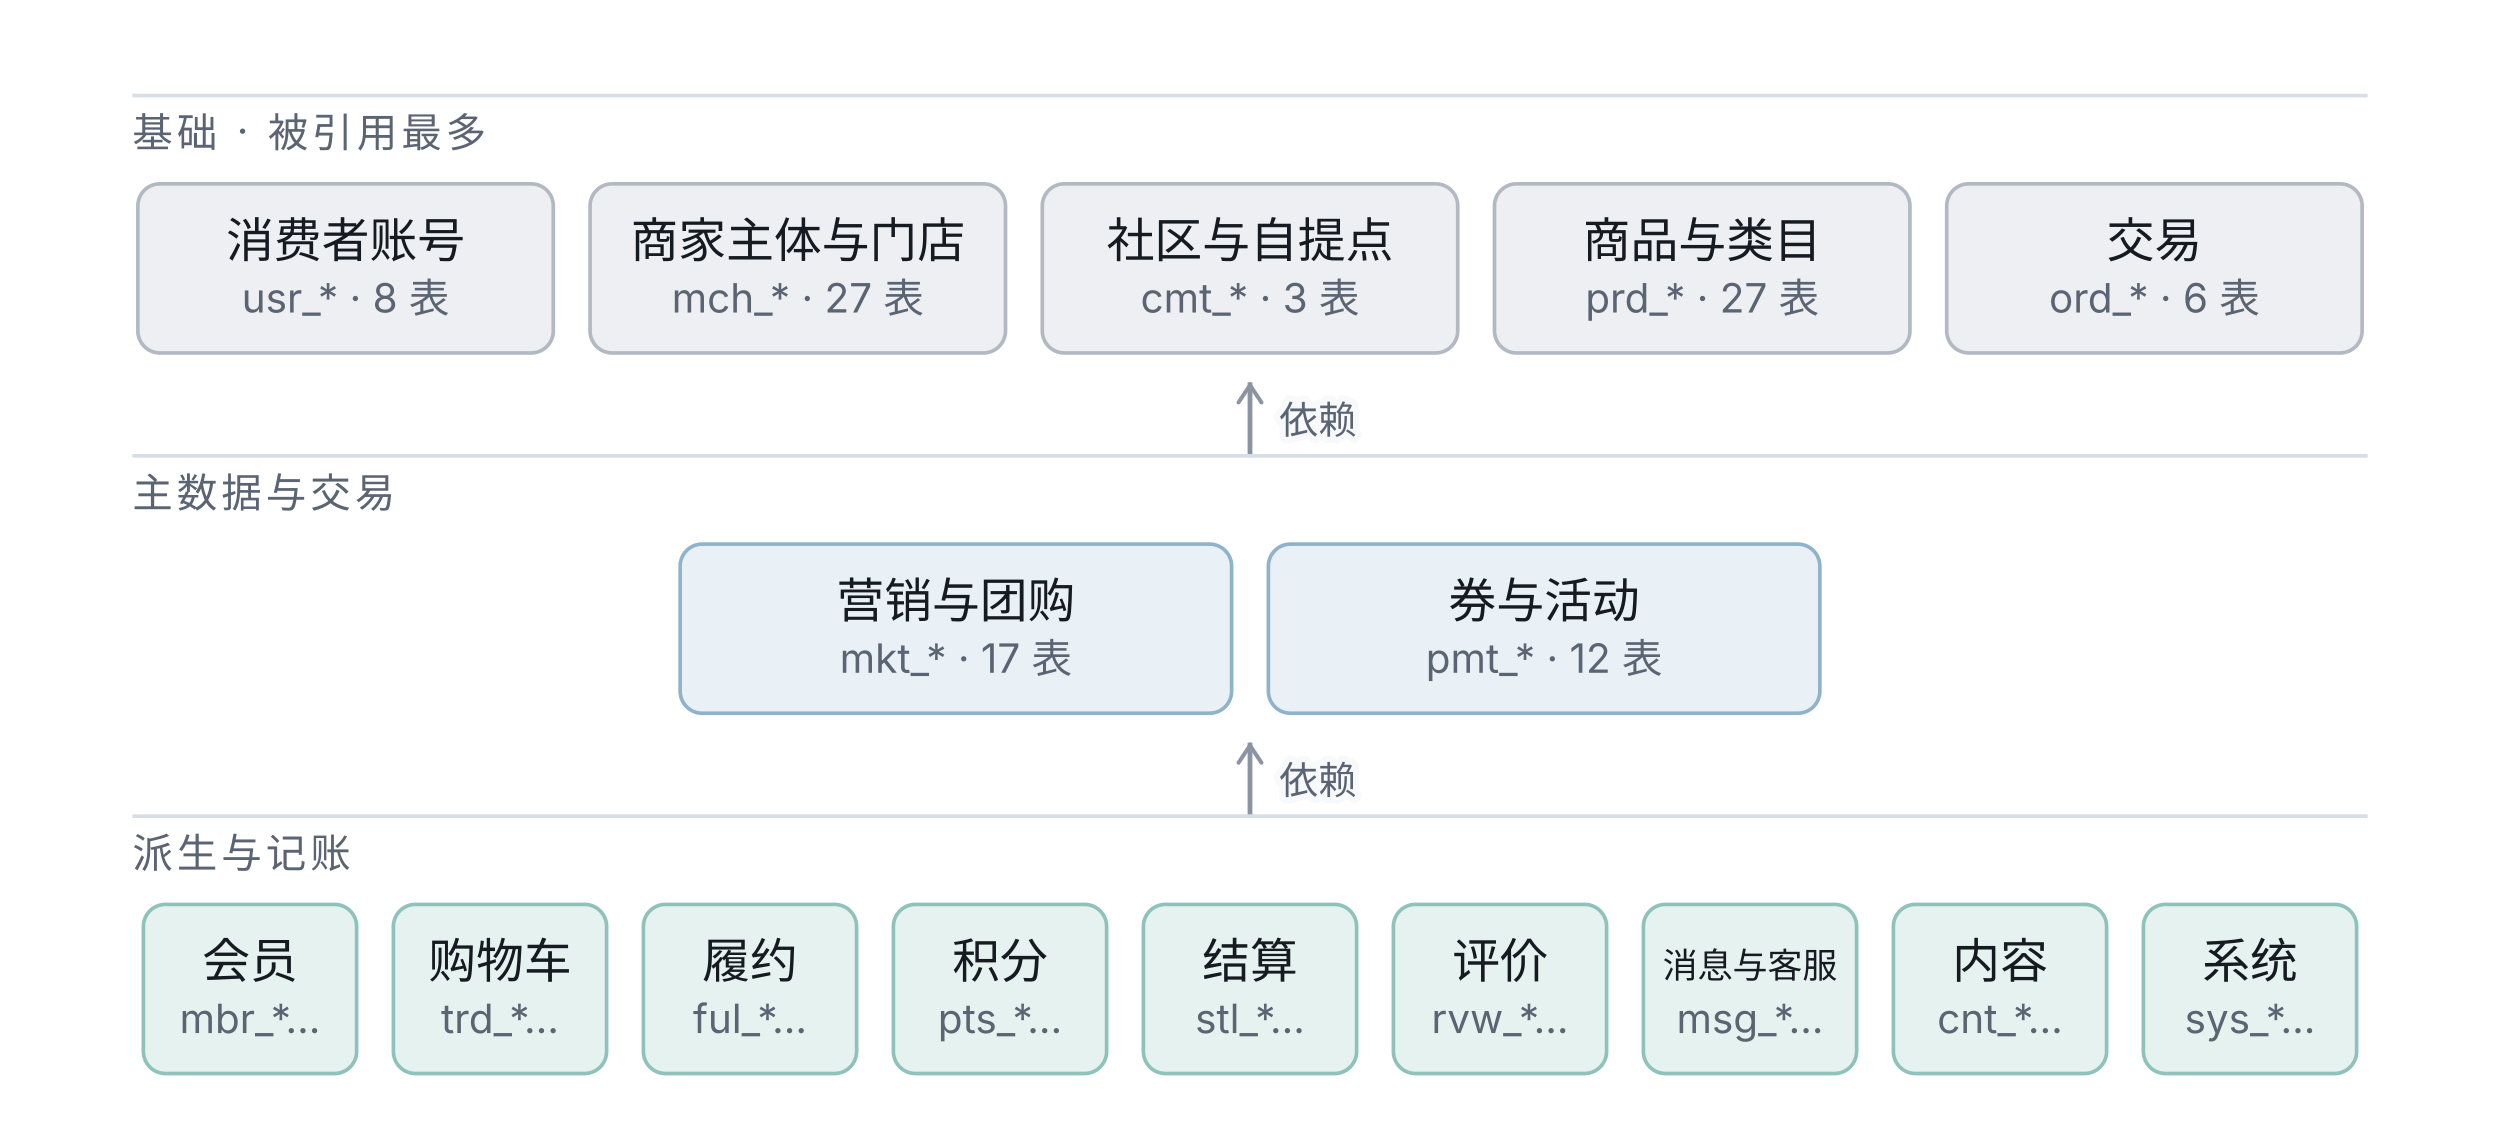
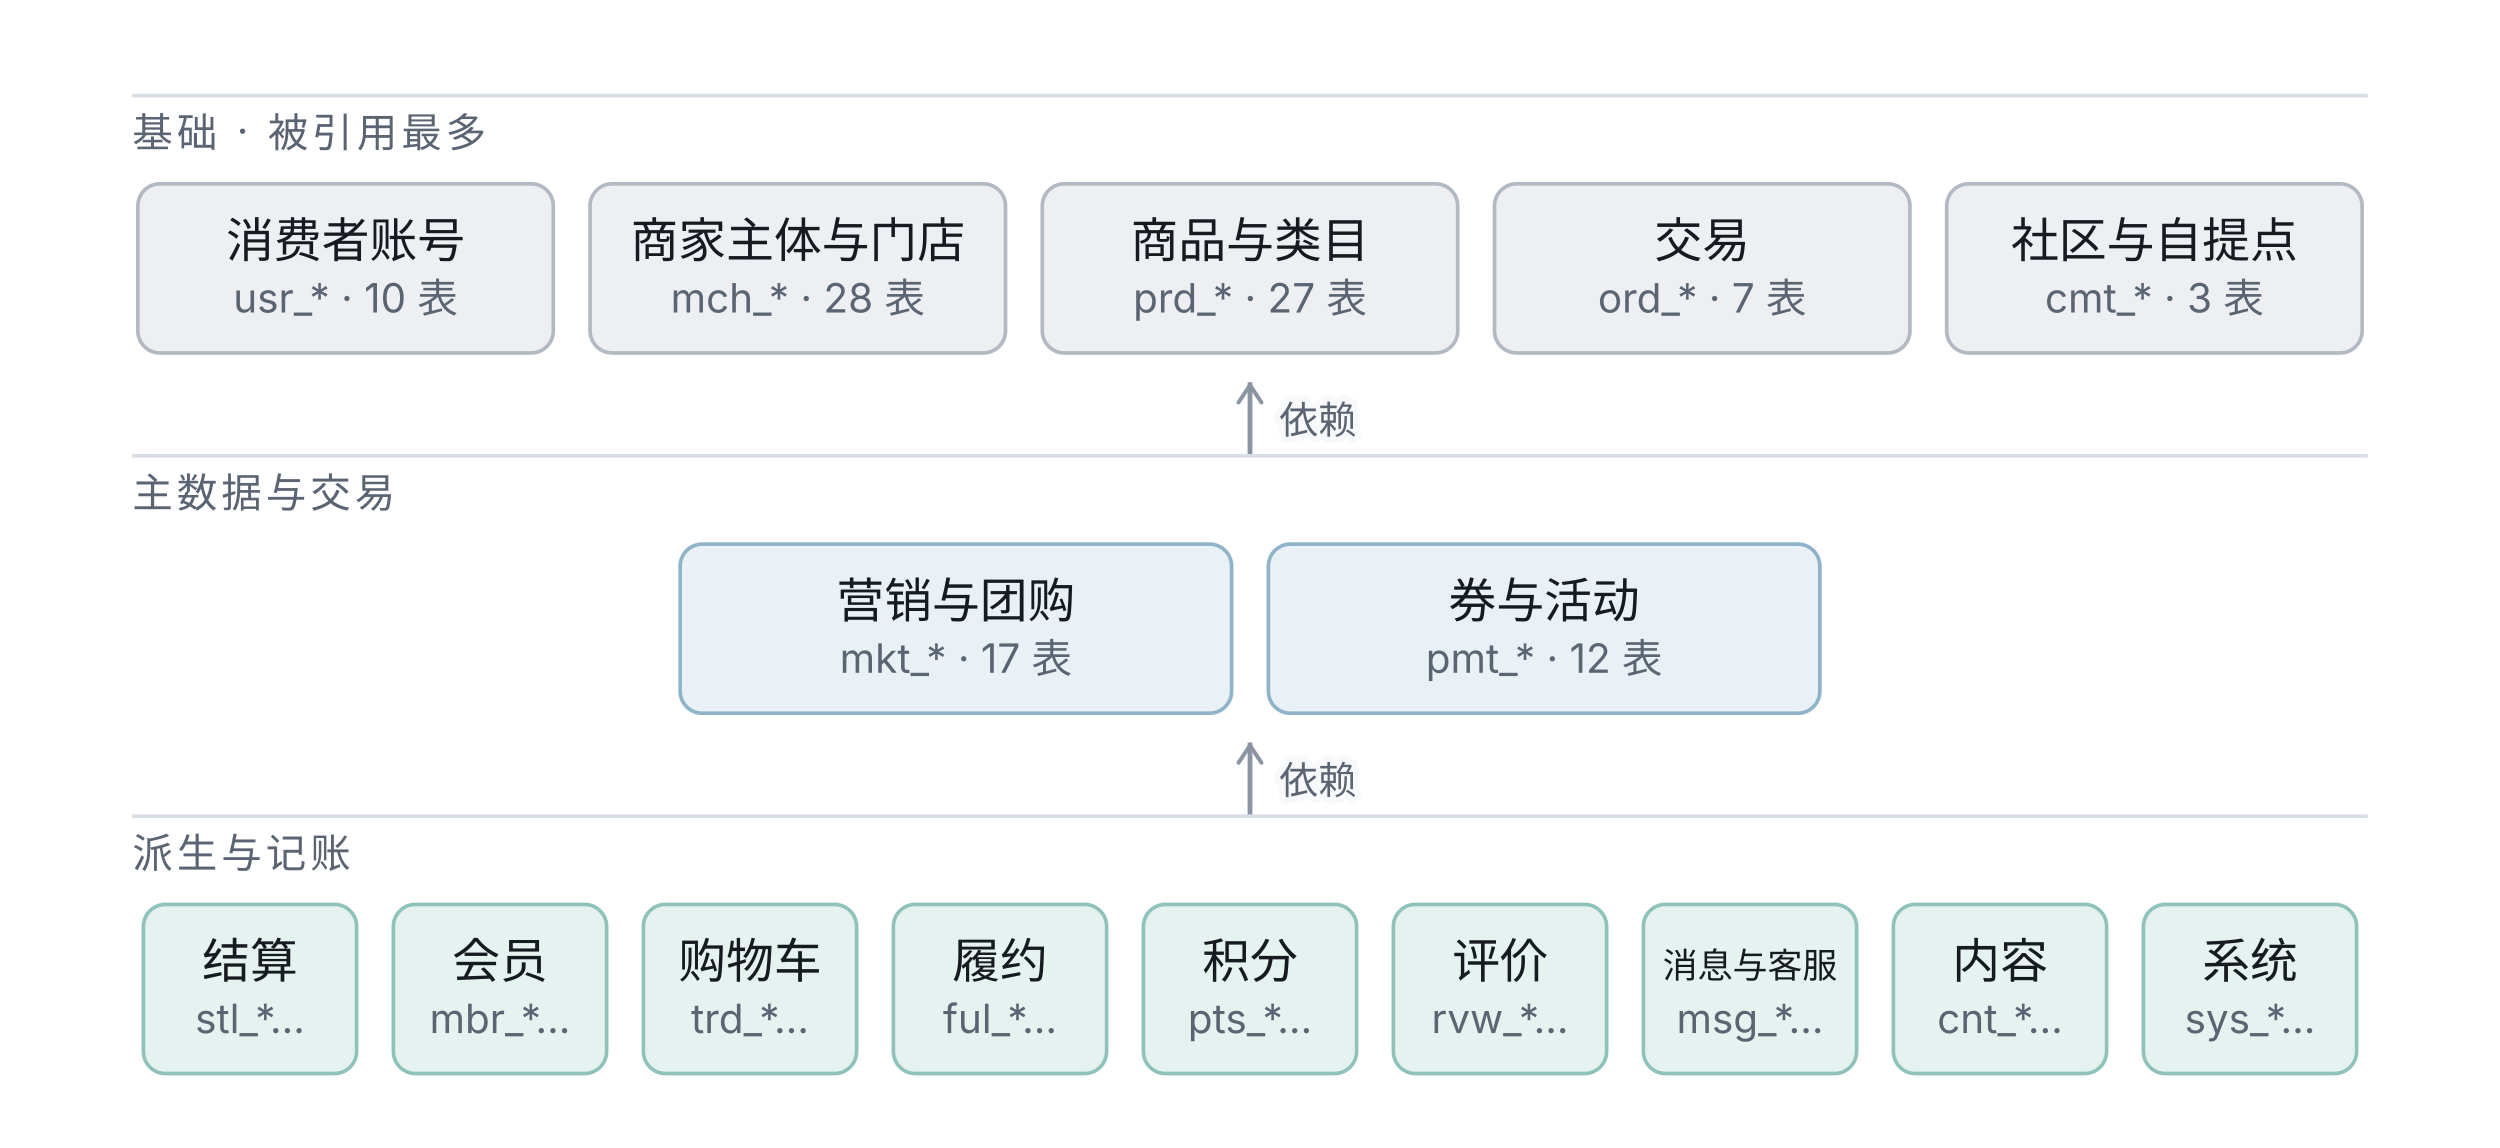
<svg xmlns="http://www.w3.org/2000/svg" width="680" height="312" viewBox="0 0 680 312" role="img" font-family="system-ui,-apple-system,'PingFang SC',sans-serif">
  <defs>
    <marker id="a" viewBox="0 0 10 10" refX="9" refY="5" markerWidth="6" markerHeight="6" orient="auto-start-reverse">
      <path d="M2 1L8 5L2 9" fill="none" stroke="#8A94A2" stroke-width="1.4" stroke-linecap="round" />
    </marker>
    <style>.n{font-weight:500;fill:#161A21}.s{font-size:11px;fill:#5A6472}
.l{font-size:10.5px;fill:#5A6472;paint-order:stroke;stroke:#F7F9FB;stroke-width:3.5;stroke-linejoin:round}.b{font-size:11px;fill:#5A6472;letter-spacing:.1em}
.ar{stroke:#8A94A2;stroke-width:1.3;fill:none}</style>
  </defs>
  <line x1="36" y1="26" x2="644" y2="26" stroke="#D8DEE6" />
  <text class="b" x="36" y="40">基础 · 被引用最多</text>
  <rect x="37.5" y="50" width="113" height="46" rx="6" fill="#EDEFF2" stroke="#B3B9C2" />
  <text class="n" x="94" y="70" text-anchor="middle" font-size="13">消费者账号</text>
-   <text class="s" x="94" y="85" text-anchor="middle">usr_* · 8 表</text>
+   <text class="s" x="94" y="85" text-anchor="middle">usr_* · 10 表</text>
  <rect x="160.5" y="50" width="113" height="46" rx="6" fill="#EDEFF2" stroke="#B3B9C2" />
  <text class="n" x="217" y="70" text-anchor="middle" font-size="13">商家主体与门店</text>
-   <text class="s" x="217" y="85" text-anchor="middle">mch_* · 27 表</text>
+   <text class="s" x="217" y="85" text-anchor="middle">mch_* · 28 表</text>
  <rect x="283.5" y="50" width="113" height="46" rx="6" fill="#EDEFF2" stroke="#B3B9C2" />
-   <text class="n" x="340" y="70" text-anchor="middle" font-size="13">社区与自提点</text>
-   <text class="s" x="340" y="85" text-anchor="middle">cmt_* · 3 表</text>
+   <text class="n" x="340" y="70" text-anchor="middle" font-size="13">商品与类目</text>
+   <text class="s" x="340" y="85" text-anchor="middle">prd_* · 27 表</text>
  <rect x="406.5" y="50" width="113" height="46" rx="6" fill="#EDEFF2" stroke="#B3B9C2" />
-   <text class="n" x="463" y="70" text-anchor="middle" font-size="13">商品与类目</text>
-   <text class="s" x="463" y="85" text-anchor="middle">prd_* · 27 表</text>
+   <text class="n" x="463" y="70" text-anchor="middle" font-size="13">交易</text>
+   <text class="s" x="463" y="85" text-anchor="middle">ord_* · 7 表</text>
  <rect x="529.5" y="50" width="113" height="46" rx="6" fill="#EDEFF2" stroke="#B3B9C2" />
-   <text class="n" x="586" y="70" text-anchor="middle" font-size="13">交易</text>
-   <text class="s" x="586" y="85" text-anchor="middle">ord_* · 6 表</text>
+   <text class="n" x="586" y="70" text-anchor="middle" font-size="13">社区与自提点</text>
+   <text class="s" x="586" y="85" text-anchor="middle">cmt_* · 3 表</text>
  <line class="ar" x1="340" y1="124" x2="340" y2="104" marker-end="url(#a)" />
  <text class="l" x="348" y="118">依赖</text>
  <line x1="36" y1="124" x2="644" y2="124" stroke="#D8DEE6" />
  <text class="b" x="36" y="138">主数据与交易</text>
  <rect x="185" y="148" width="150" height="46" rx="6" fill="#EAF1F6" stroke="#8FB3C9" />
  <text class="n" x="260" y="168" text-anchor="middle" font-size="13">营销与团购</text>
  <text class="s" x="260" y="183" text-anchor="middle">mkt_* · 17 表</text>
  <rect x="345" y="148" width="150" height="46" rx="6" fill="#EAF1F6" stroke="#8FB3C9" />
  <text class="n" x="420" y="168" text-anchor="middle" font-size="13">券与活动</text>
  <text class="s" x="420" y="183" text-anchor="middle">pmt_* · 12 表</text>
  <line class="ar" x1="340" y1="222" x2="340" y2="202" marker-end="url(#a)" />
  <text class="l" x="348" y="216">依赖</text>
  <line x1="36" y1="222" x2="644" y2="222" stroke="#D8DEE6" />
  <text class="b" x="36" y="236">派生与记账</text>
  <rect x="39" y="246" width="58" height="46" rx="6" fill="#E6F2F0" stroke="#8FC2BA" />
-   <text class="n" x="68" y="266" text-anchor="middle" font-size="13">会员</text>
-   <text class="s" x="68" y="281" text-anchor="middle">mbr_*…</text>
+   <text class="n" x="68" y="266" text-anchor="middle" font-size="13">结算</text>
+   <text class="s" x="68" y="281" text-anchor="middle">stl_*…</text>
  <rect x="107" y="246" width="58" height="46" rx="6" fill="#E6F2F0" stroke="#8FC2BA" />
-   <text class="n" x="136" y="266" text-anchor="middle" font-size="13">购物车</text>
-   <text class="s" x="136" y="281" text-anchor="middle">trd_*…</text>
+   <text class="n" x="136" y="266" text-anchor="middle" font-size="13">会员</text>
+   <text class="s" x="136" y="281" text-anchor="middle">mbr_*…</text>
  <rect x="175" y="246" width="58" height="46" rx="6" fill="#E6F2F0" stroke="#8FC2BA" />
-   <text class="n" x="204" y="266" text-anchor="middle" font-size="13">履约</text>
-   <text class="s" x="204" y="281" text-anchor="middle">ful_*…</text>
+   <text class="n" x="204" y="266" text-anchor="middle" font-size="13">购物车</text>
+   <text class="s" x="204" y="281" text-anchor="middle">trd_*…</text>
  <rect x="243" y="246" width="58" height="46" rx="6" fill="#E6F2F0" stroke="#8FC2BA" />
-   <text class="n" x="272" y="266" text-anchor="middle" font-size="13">积分</text>
-   <text class="s" x="272" y="281" text-anchor="middle">pts_*…</text>
+   <text class="n" x="272" y="266" text-anchor="middle" font-size="13">履约</text>
+   <text class="s" x="272" y="281" text-anchor="middle">ful_*…</text>
  <rect x="311" y="246" width="58" height="46" rx="6" fill="#E6F2F0" stroke="#8FC2BA" />
-   <text class="n" x="340" y="266" text-anchor="middle" font-size="13">结算</text>
-   <text class="s" x="340" y="281" text-anchor="middle">stl_*…</text>
+   <text class="n" x="340" y="266" text-anchor="middle" font-size="13">积分</text>
+   <text class="s" x="340" y="281" text-anchor="middle">pts_*…</text>
  <rect x="379" y="246" width="58" height="46" rx="6" fill="#E6F2F0" stroke="#8FC2BA" />
  <text class="n" x="408" y="266" text-anchor="middle" font-size="13">评价</text>
  <text class="s" x="408" y="281" text-anchor="middle">rvw_*…</text>
  <rect x="447" y="246" width="58" height="46" rx="6" fill="#E6F2F0" stroke="#8FC2BA" />
  <text class="n" x="476" y="266" text-anchor="middle" font-size="9.5">消息与客服</text>
  <text class="s" x="476" y="281" text-anchor="middle">msg_*…</text>
  <rect x="515" y="246" width="58" height="46" rx="6" fill="#E6F2F0" stroke="#8FC2BA" />
  <text class="n" x="544" y="266" text-anchor="middle" font-size="13">内容</text>
  <text class="s" x="544" y="281" text-anchor="middle">cnt_*…</text>
  <rect x="583" y="246" width="58" height="46" rx="6" fill="#E6F2F0" stroke="#8FC2BA" />
  <text class="n" x="612" y="266" text-anchor="middle" font-size="13">系统</text>
  <text class="s" x="612" y="281" text-anchor="middle">sys_*…</text>
</svg>
